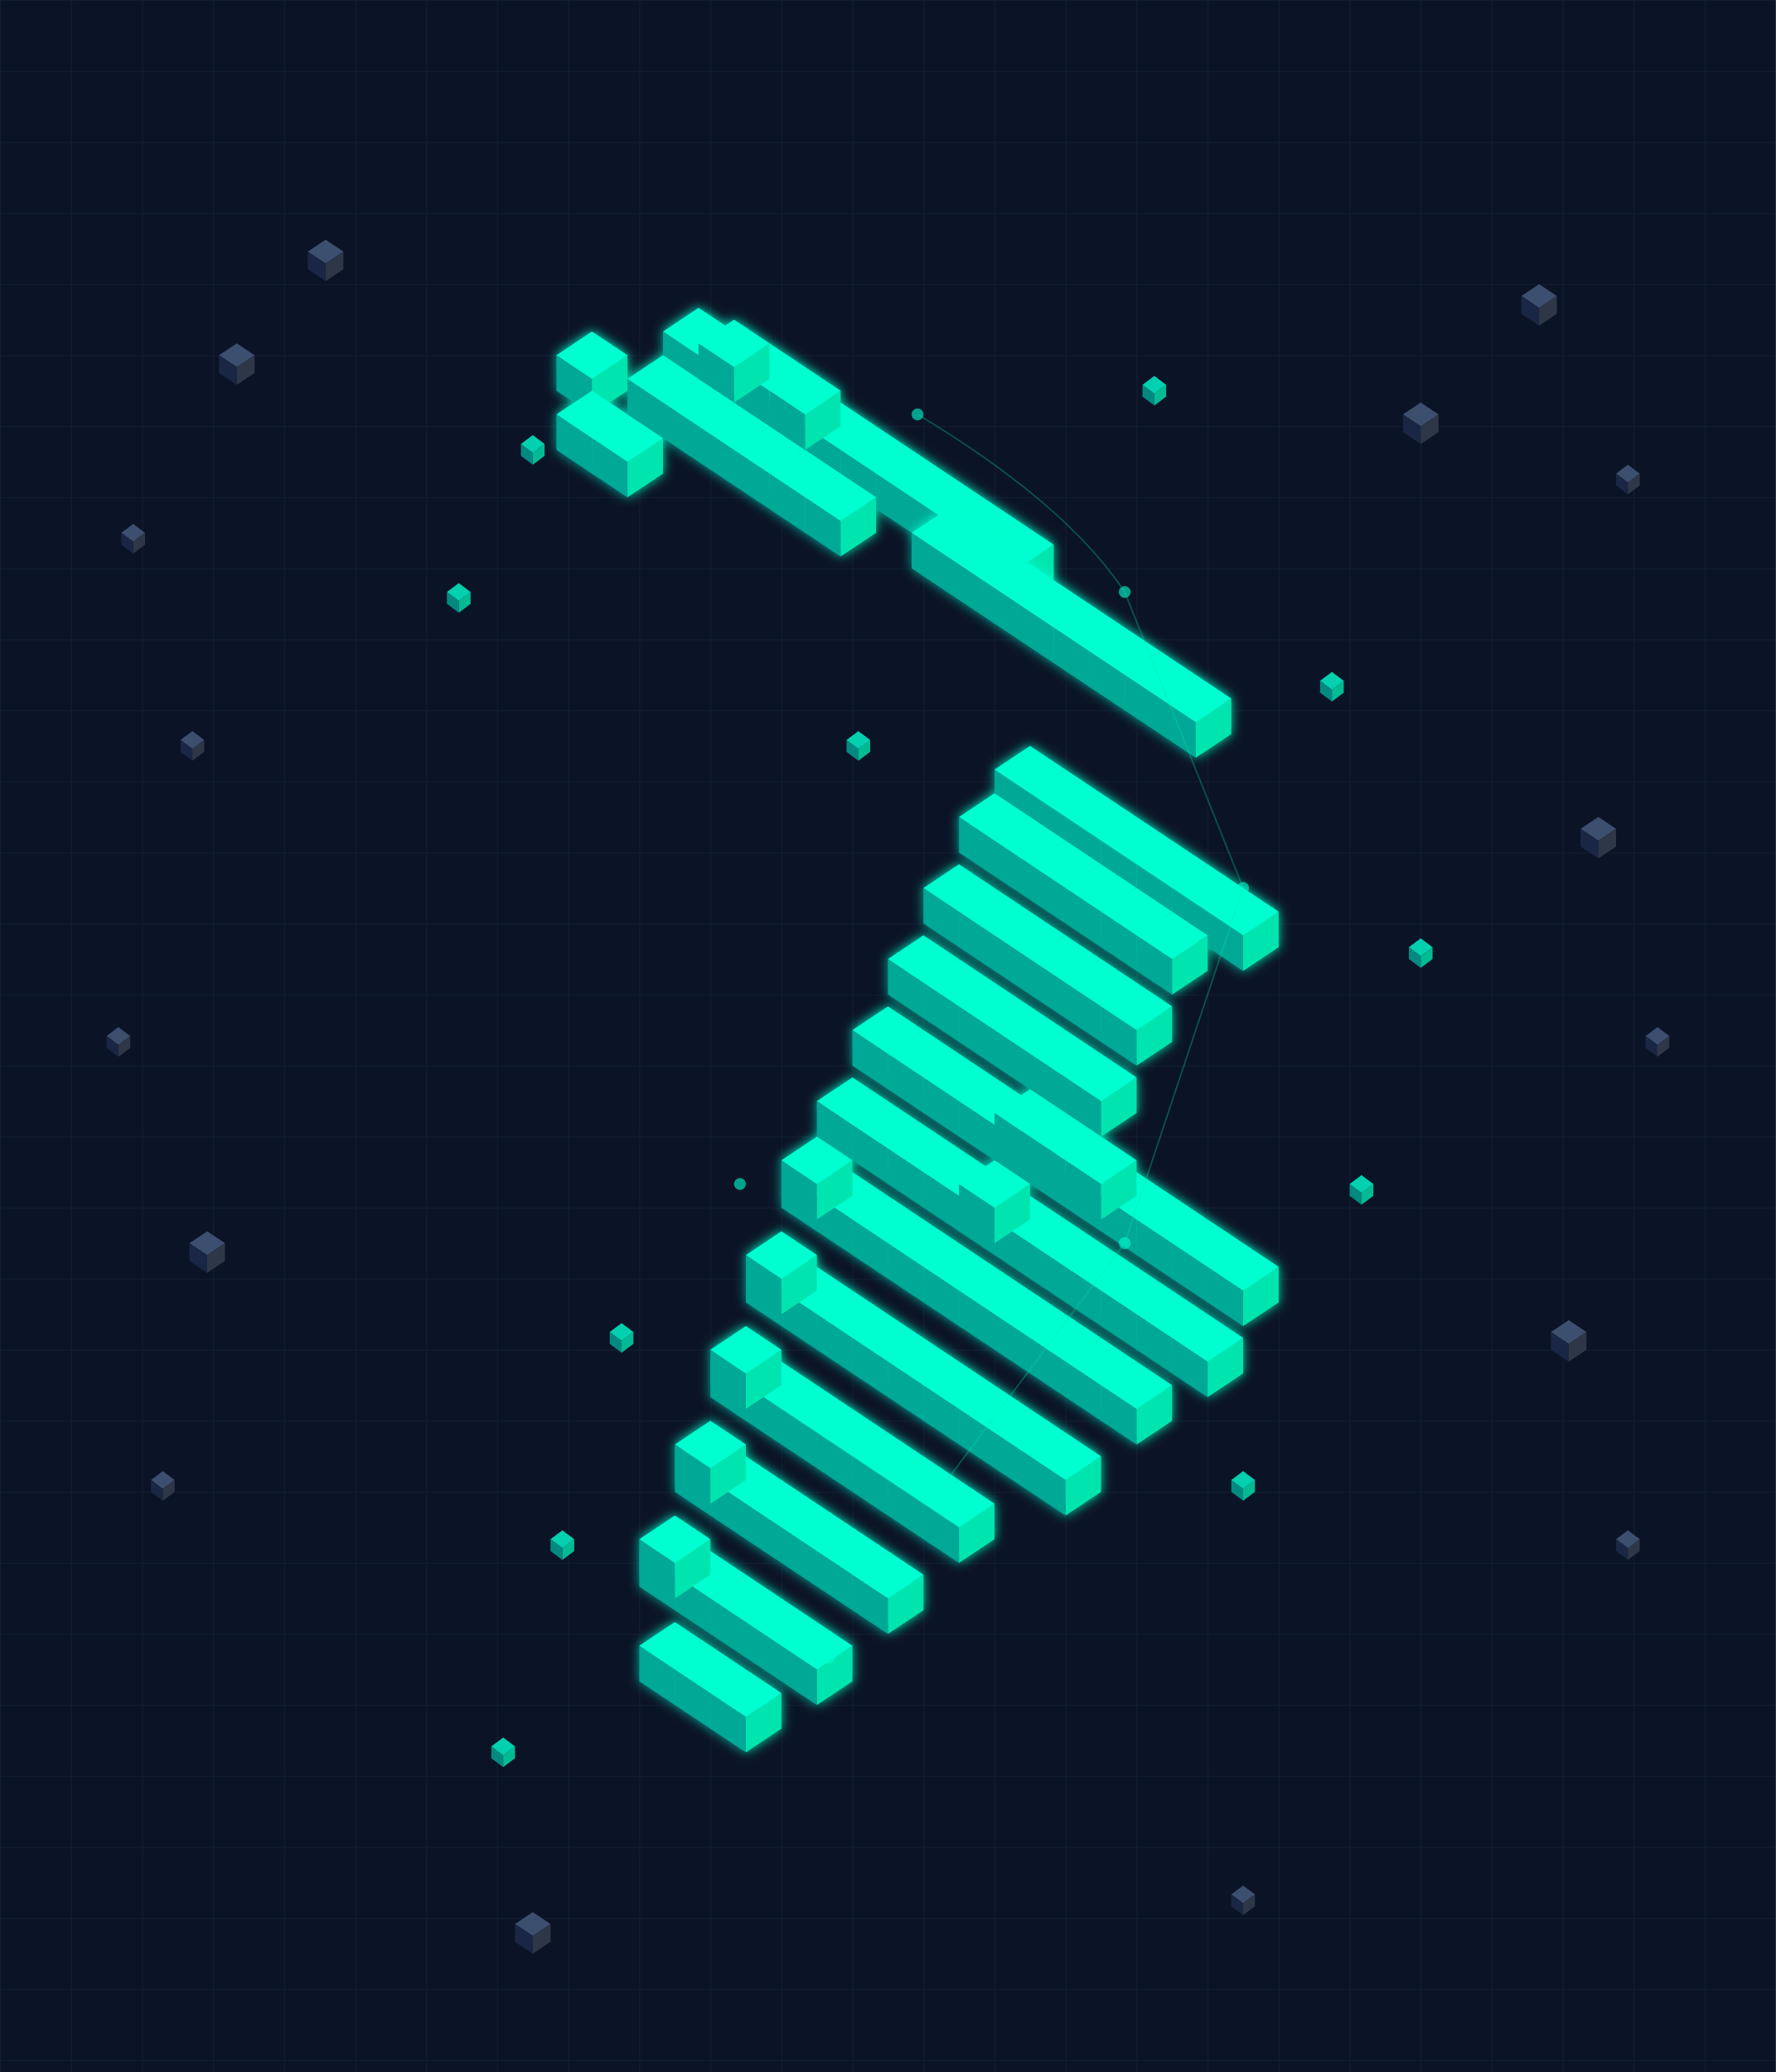
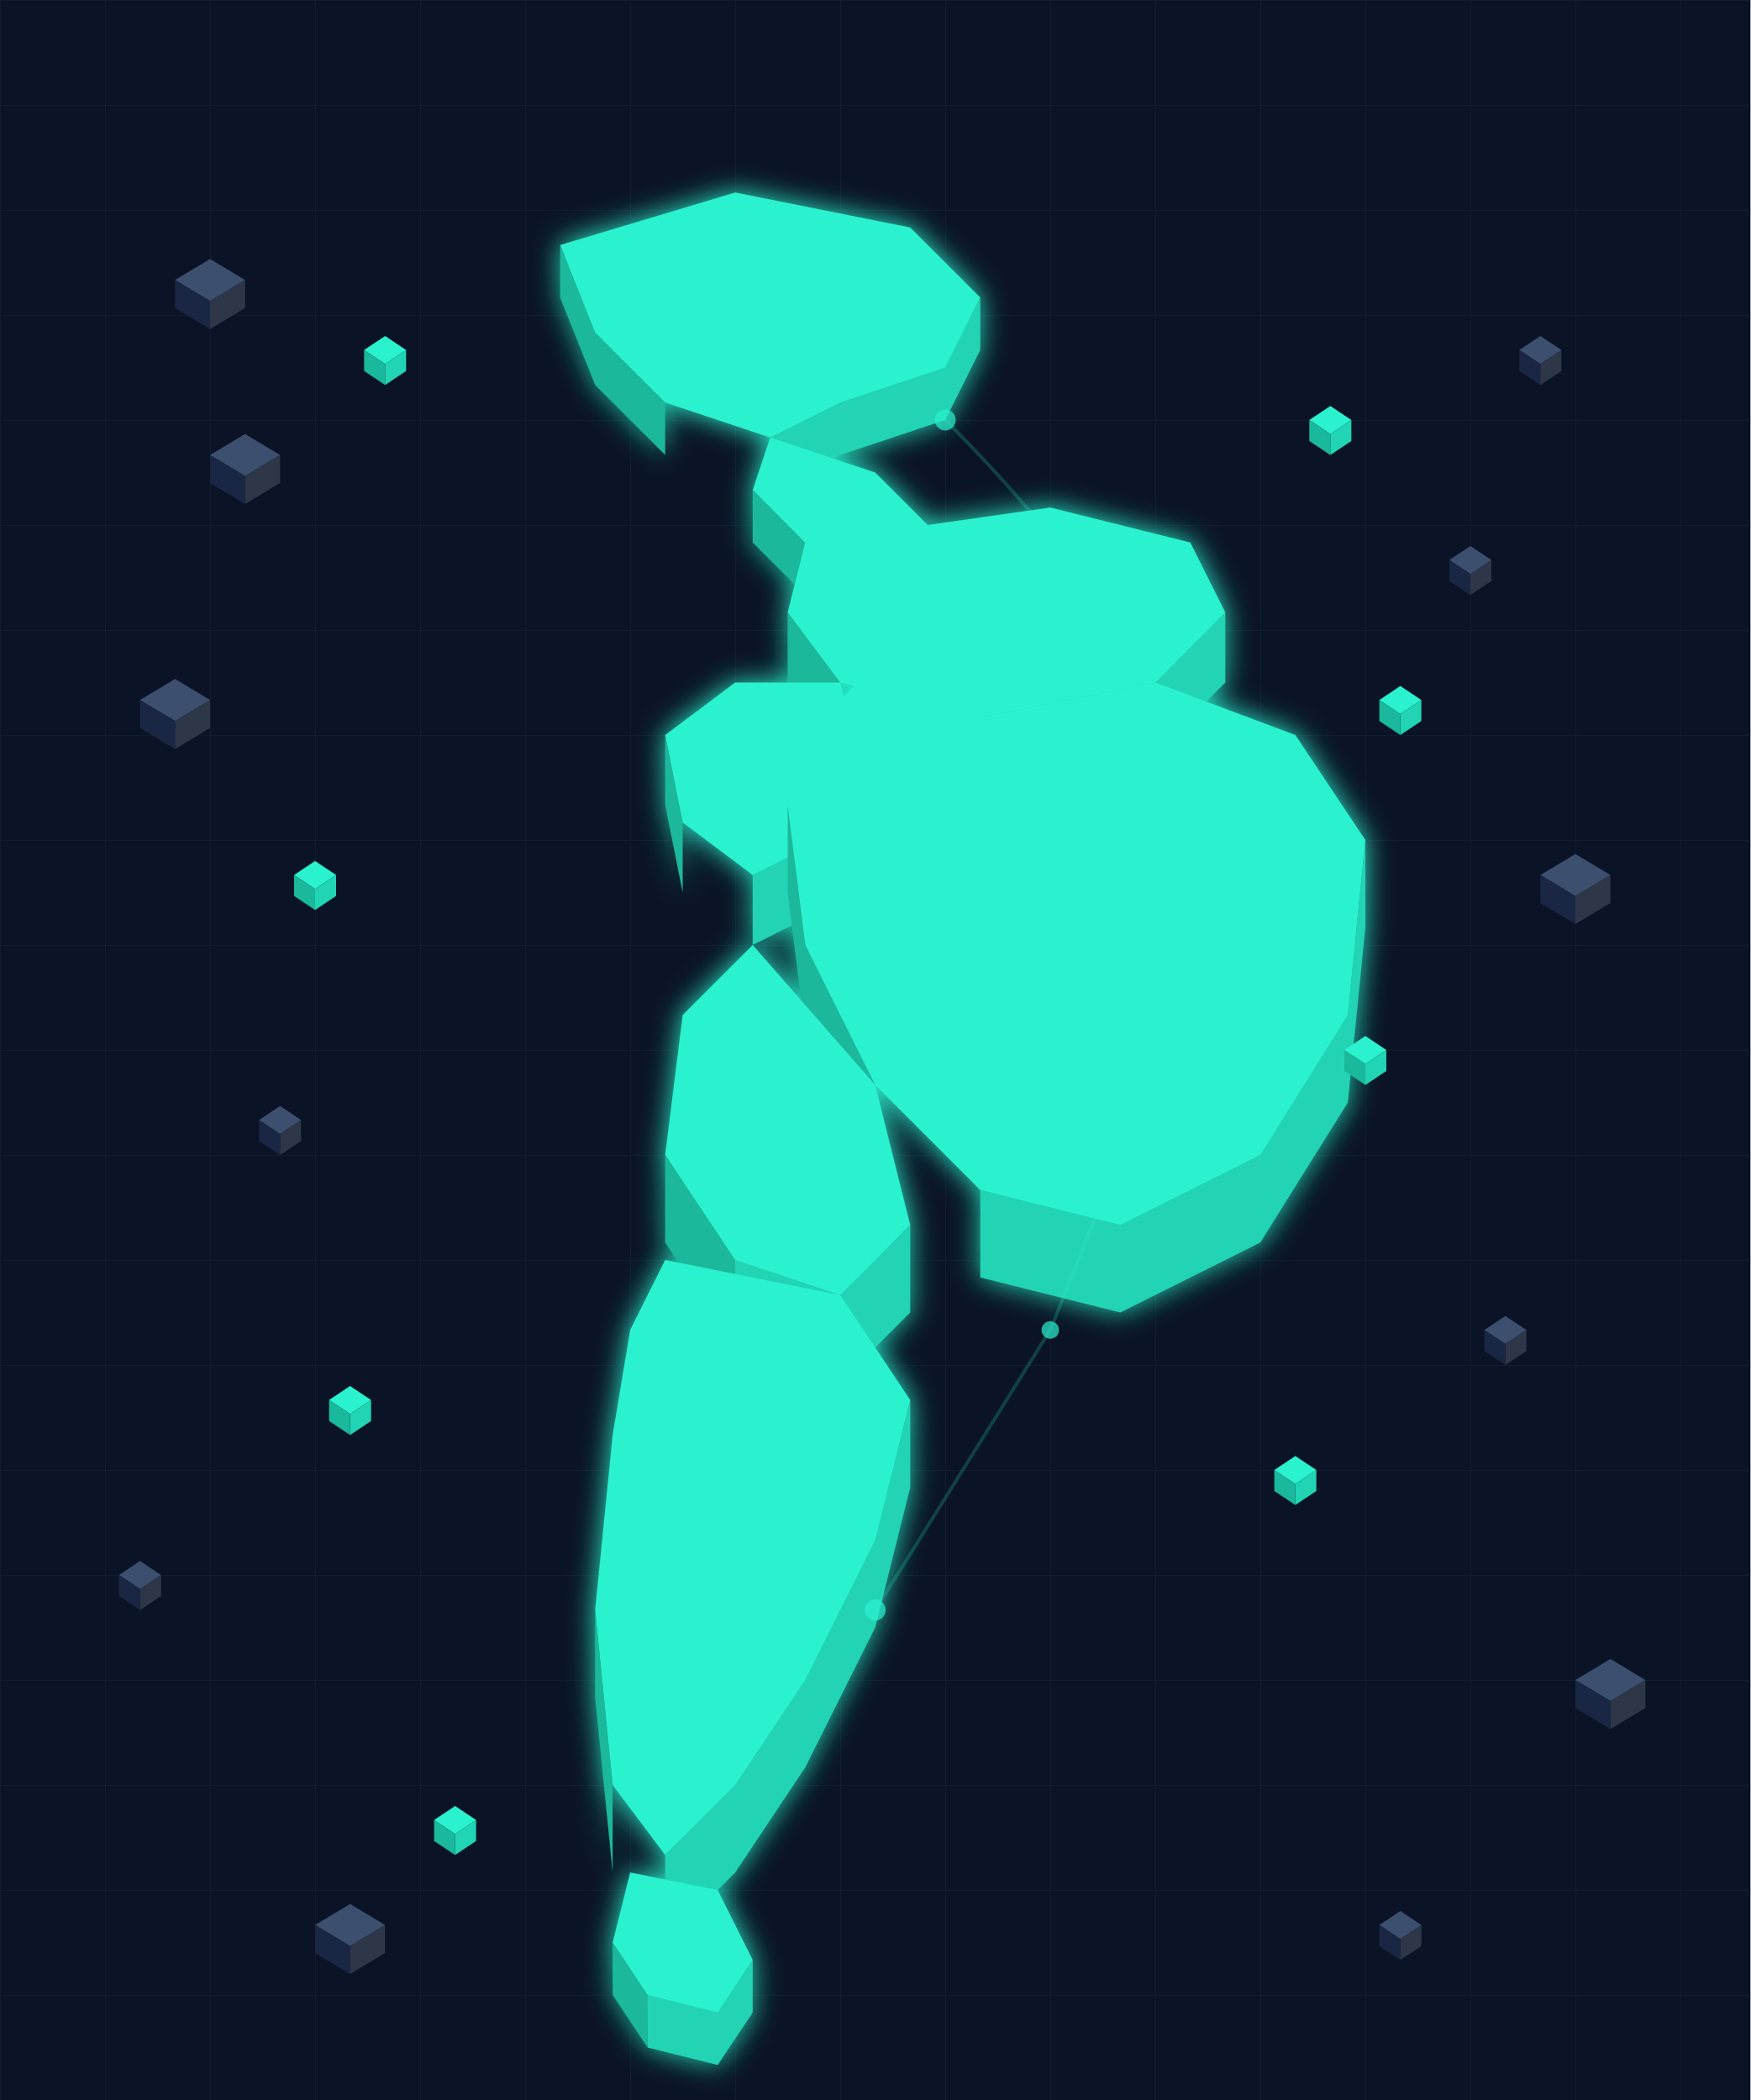
- <svg xmlns="http://www.w3.org/2000/svg" viewBox="0 0 600 700" width="600" height="700">
+ <svg xmlns="http://www.w3.org/2000/svg" viewBox="0 0 500 600" width="500" height="600">
  <defs>
-     <g id="cube-primary">
-       <polygon points="0,-8 12,0 0,8 -12,0" fill="#00FFD0" />
-       <polygon points="0,8 12,0 12,12 0,20" fill="#00E5B0" />
-       <polygon points="0,8 -12,0 -12,12 0,20" fill="#00A896" />
+     <pattern id="grid" width="30" height="30" patternUnits="userSpaceOnUse">
+       <path d="M 30 0 L 0 0 0 30" fill="none" stroke="#1A2744" stroke-width="0.5" />
+     </pattern>
+     <filter id="glow" x="-20%" y="-20%" width="140%" height="140%">
+       <feGaussianBlur stdDeviation="4" result="blur" />
+       <feMerge>
+         <feMergeNode in="blur" />
+         <feMergeNode in="SourceGraphic" />
+       </feMerge>
+     </filter>
+     <g id="cube">
+       <polygon points="0,-6 10,0 0,6 -10,0" fill="#3D4F6F" />
+       <polygon points="0,6 10,0 10,8 0,14" fill="#2D3748" />
+       <polygon points="0,6 -10,0 -10,8 0,14" fill="#1A2744" />
    </g>
-     <g id="cube-small">
-       <polygon points="0,-4 6,0 0,4 -6,0" fill="#00FFD0" />
-       <polygon points="0,4 6,0 6,6 0,10" fill="#00E5B0" />
-       <polygon points="0,4 -6,0 -6,6 0,10" fill="#00A896" />
-     </g>
-     <g id="cube-tiny">
-       <polygon points="0,-3 4,0 0,3 -4,0" fill="#00FFD0" opacity="0.8" />
-       <polygon points="0,3 4,0 4,4 0,7" fill="#00E5B0" opacity="0.8" />
-       <polygon points="0,3 -4,0 -4,4 0,7" fill="#00A896" opacity="0.8" />
-     </g>
-     <g id="cube-float">
+     <g id="cube-sm">
      <polygon points="0,-4 6,0 0,4 -6,0" fill="#3D4F6F" />
      <polygon points="0,4 6,0 6,6 0,10" fill="#2D3748" />
      <polygon points="0,4 -6,0 -6,6 0,10" fill="#1A2744" />
    </g>
-     <g id="cube-float-sm">
-       <polygon points="0,-3 4,0 0,3 -4,0" fill="#3D4F6F" />
-       <polygon points="0,3 4,0 4,4 0,7" fill="#2D3748" />
-       <polygon points="0,3 -4,0 -4,4 0,7" fill="#1A2744" />
+     <g id="cube-primary">
+       <polygon points="0,-4 6,0 0,4 -6,0" fill="#2AF2CE" />
+       <polygon points="0,4 6,0 6,6 0,10" fill="#20D4B4" />
+       <polygon points="0,4 -6,0 -6,6 0,10" fill="#1AB89C" />
    </g>
-     <filter id="glow">
-       <feGaussianBlur stdDeviation="2" result="coloredBlur" />
-       <feMerge>
-         <feMergeNode in="coloredBlur" />
-         <feMergeNode in="SourceGraphic" />
-       </feMerge>
-     </filter>
-     <pattern id="grid" width="24" height="24" patternUnits="userSpaceOnUse">
-       <path d="M 24 0 L 0 0 0 24" fill="none" stroke="#1A2744" stroke-width="0.5" />
-     </pattern>
  </defs>
-   <rect width="600" height="700" fill="#0B1426" />
-   <rect width="600" height="700" fill="url(#grid)" opacity="0.5" />
-   <use href="#cube-float" transform="translate(80, 120)" />
-   <use href="#cube-float-sm" transform="translate(45, 180)" />
-   <use href="#cube-float" transform="translate(110, 85)" />
-   <use href="#cube-float-sm" transform="translate(65, 250)" />
-   <use href="#cube-float" transform="translate(520, 100)" />
-   <use href="#cube-float-sm" transform="translate(550, 160)" />
-   <use href="#cube-float" transform="translate(480, 140)" />
-   <use href="#cube-float-sm" transform="translate(40, 350)" />
-   <use href="#cube-float" transform="translate(70, 420)" />
-   <use href="#cube-float-sm" transform="translate(55, 500)" />
-   <use href="#cube-float" transform="translate(540, 280)" />
-   <use href="#cube-float-sm" transform="translate(560, 350)" />
-   <use href="#cube-float" transform="translate(530, 450)" />
-   <use href="#cube-float-sm" transform="translate(550, 520)" />
-   <use href="#cube-float" transform="translate(180, 650)" />
-   <use href="#cube-float-sm" transform="translate(420, 640)" />
-   <g transform="translate(200, 80)" filter="url(#glow)">
-     <use href="#cube-primary" transform="translate(0, 40)" />
-     <use href="#cube-primary" transform="translate(0, 60)" />
-     <use href="#cube-primary" transform="translate(12, 68)" />
-     <use href="#cube-primary" transform="translate(36, 32)" />
-     <use href="#cube-primary" transform="translate(48, 40)" />
-     <use href="#cube-primary" transform="translate(60, 48)" />
-     <use href="#cube-primary" transform="translate(72, 56)" />
-     <use href="#cube-primary" transform="translate(84, 64)" />
-     <use href="#cube-primary" transform="translate(96, 72)" />
-     <use href="#cube-primary" transform="translate(24, 48)" />
-     <use href="#cube-primary" transform="translate(36, 56)" />
-     <use href="#cube-primary" transform="translate(48, 64)" />
-     <use href="#cube-primary" transform="translate(60, 72)" />
-     <use href="#cube-primary" transform="translate(72, 80)" />
-     <use href="#cube-primary" transform="translate(84, 88)" />
-     <use href="#cube-primary" transform="translate(108, 80)" />
-     <use href="#cube-primary" transform="translate(120, 88)" />
-     <use href="#cube-primary" transform="translate(132, 96)" />
-     <use href="#cube-primary" transform="translate(144, 104)" />
-     <use href="#cube-primary" transform="translate(60, 44)" />
-     <use href="#cube-primary" transform="translate(72, 52)" />
-     <use href="#cube-primary" transform="translate(48, 36)" />
+   <rect width="500" height="600" fill="#0B1426" />
+   <rect width="500" height="600" fill="url(#grid)" opacity="0.4" />
+   <use href="#cube" transform="translate(60, 80)" />
+   <use href="#cube-sm" transform="translate(440, 100)" />
+   <use href="#cube" transform="translate(50, 200)" />
+   <use href="#cube-sm" transform="translate(80, 320)" />
+   <use href="#cube" transform="translate(450, 250)" />
+   <use href="#cube-sm" transform="translate(430, 380)" />
+   <use href="#cube" transform="translate(460, 480)" />
+   <use href="#cube-sm" transform="translate(40, 450)" />
+   <use href="#cube" transform="translate(100, 550)" />
+   <use href="#cube-sm" transform="translate(400, 550)" />
+   <use href="#cube-sm" transform="translate(420, 160)" />
+   <use href="#cube" transform="translate(70, 130)" />
+   <g transform="translate(120, 40)" filter="url(#glow)">
+     <polygon fill="#2AF2CE" points="       40,30 90,15 140,25 160,45 150,65 120,75 100,85 70,75 50,55     " />
+     <polygon fill="#20D4B4" points="       160,45 160,60 150,80 120,90 100,100 100,85 120,75 150,65     " />
+     <polygon fill="#1AB89C" points="       40,30 40,45 50,70 70,90 70,75 50,55     " />
+     <polygon fill="#2AF2CE" points="       100,85 130,95 150,115 140,125 110,115 95,100     " />
+     <polygon fill="#20D4B4" points="       150,115 150,130 140,140 110,130 110,115 140,125     " />
+     <polygon fill="#1AB89C" points="       95,100 95,115 110,130 110,115     " />
+     <polygon fill="#2AF2CE" points="       110,115 180,105 220,115 230,135 210,155 160,165 120,155 105,135     " />
+     <polygon fill="#20D4B4" points="       230,135 230,155 210,175 160,185 160,165 210,155     " />
+     <polygon fill="#1AB89C" points="       105,135 105,155 120,175 120,155     " />
+     <polygon fill="#2AF2CE" points="       90,155 120,155 125,175 115,200 95,210 75,195 70,170     " />
+     <polygon fill="#20D4B4" points="       125,175 125,195 115,220 95,230 95,210 115,200     " />
+     <polygon fill="#1AB89C" points="       70,170 70,190 75,215 75,195     " />
+     <polygon fill="#2AF2CE" points="       125,155 160,165 210,155 250,170 270,200 265,250 240,290 200,310 160,300 130,270 110,230 105,190 115,165     " />
+     <polygon fill="#20D4B4" points="       270,200 270,225 265,275 240,315 200,335 160,325 160,300 200,310 240,290 265,250     " />
+     <polygon fill="#1AB89C" points="       105,190 105,215 110,255 130,295 130,270 110,230     " />
+     <polygon fill="#2AF2CE" points="       95,230 130,270 140,310 120,330 90,320 70,290 75,250     " />
+     <polygon fill="#20D4B4" points="       140,310 140,335 120,355 90,345 90,320 120,330     " />
+     <polygon fill="#1AB89C" points="       70,290 70,315 90,345 90,320     " />
+     <polygon fill="#2AF2CE" points="       70,320 120,330 140,360 130,400 110,440 90,470 70,490 55,470 50,420 55,370 60,340     " />
+     <polygon fill="#20D4B4" points="       140,360 140,385 130,425 110,465 90,495 70,515 70,490 90,470 110,440 130,400     " />
+     <polygon fill="#1AB89C" points="       50,420 50,445 55,495 55,470     " />
+     <polygon fill="#2AF2CE" points="       60,495 85,500 95,520 85,535 65,530 55,515     " />
+     <polygon fill="#20D4B4" points="       95,520 95,535 85,550 65,545 65,530 85,535     " />
+     <polygon fill="#1AB89C" points="       55,515 55,530 65,545 65,530     " />
  </g>
-   <g transform="translate(320, 180)" filter="url(#glow)">
-     <use href="#cube-primary" transform="translate(0, 0)" />
-     <use href="#cube-primary" transform="translate(12, 8)" />
-     <use href="#cube-primary" transform="translate(24, 16)" />
-     <use href="#cube-primary" transform="translate(36, 24)" />
-     <use href="#cube-primary" transform="translate(48, 32)" />
-     <use href="#cube-primary" transform="translate(60, 40)" />
-     <use href="#cube-primary" transform="translate(72, 48)" />
-     <use href="#cube-primary" transform="translate(84, 56)" />
+   <use href="#cube-primary" transform="translate(380, 120)" />
+   <use href="#cube-primary" transform="translate(400, 200)" />
+   <use href="#cube-primary" transform="translate(390, 300)" />
+   <use href="#cube-primary" transform="translate(370, 420)" />
+   <use href="#cube-primary" transform="translate(110, 100)" />
+   <use href="#cube-primary" transform="translate(90, 250)" />
+   <use href="#cube-primary" transform="translate(100, 400)" />
+   <use href="#cube-primary" transform="translate(130, 520)" />
+   <g fill="#2AF2CE" opacity="0.7">
+     <circle cx="270" cy="120" r="3" />
+     <circle cx="320" cy="180" r="2.5" />
+     <circle cx="340" cy="280" r="3" />
+     <circle cx="300" cy="380" r="2.5" />
+     <circle cx="250" cy="460" r="3" />
  </g>
-   <g transform="translate(300, 260)" filter="url(#glow)">
-     <use href="#cube-primary" transform="translate(48, 0)" />
-     <use href="#cube-primary" transform="translate(60, 8)" />
-     <use href="#cube-primary" transform="translate(72, 16)" />
-     <use href="#cube-primary" transform="translate(84, 24)" />
-     <use href="#cube-primary" transform="translate(96, 32)" />
-     <use href="#cube-primary" transform="translate(108, 40)" />
-     <use href="#cube-primary" transform="translate(120, 48)" />
-     <use href="#cube-primary" transform="translate(36, 16)" />
-     <use href="#cube-primary" transform="translate(48, 24)" />
-     <use href="#cube-primary" transform="translate(60, 32)" />
-     <use href="#cube-primary" transform="translate(72, 40)" />
-     <use href="#cube-primary" transform="translate(84, 48)" />
-     <use href="#cube-primary" transform="translate(96, 56)" />
-     <use href="#cube-primary" transform="translate(24, 40)" />
-     <use href="#cube-primary" transform="translate(36, 48)" />
-     <use href="#cube-primary" transform="translate(48, 56)" />
-     <use href="#cube-primary" transform="translate(60, 64)" />
-     <use href="#cube-primary" transform="translate(72, 72)" />
-     <use href="#cube-primary" transform="translate(84, 80)" />
-     <use href="#cube-primary" transform="translate(12, 64)" />
-     <use href="#cube-primary" transform="translate(24, 72)" />
-     <use href="#cube-primary" transform="translate(36, 80)" />
-     <use href="#cube-primary" transform="translate(48, 88)" />
-     <use href="#cube-primary" transform="translate(60, 96)" />
-     <use href="#cube-primary" transform="translate(72, 104)" />
-     <use href="#cube-primary" transform="translate(0, 88)" />
-     <use href="#cube-primary" transform="translate(12, 96)" />
-     <use href="#cube-primary" transform="translate(24, 104)" />
-     <use href="#cube-primary" transform="translate(36, 112)" />
-     <use href="#cube-primary" transform="translate(48, 120)" />
-     <use href="#cube-primary" transform="translate(60, 128)" />
-     <use href="#cube-primary" transform="translate(72, 136)" />
-     <use href="#cube-primary" transform="translate(84, 144)" />
-     <use href="#cube-primary" transform="translate(96, 152)" />
-     <use href="#cube-primary" transform="translate(108, 160)" />
-     <use href="#cube-primary" transform="translate(120, 168)" />
-     <use href="#cube-primary" transform="translate(-12, 112)" />
-     <use href="#cube-primary" transform="translate(0, 120)" />
-     <use href="#cube-primary" transform="translate(12, 128)" />
-     <use href="#cube-primary" transform="translate(24, 136)" />
-     <use href="#cube-primary" transform="translate(36, 144)" />
-     <use href="#cube-primary" transform="translate(48, 152)" />
-     <use href="#cube-primary" transform="translate(60, 160)" />
-     <use href="#cube-primary" transform="translate(72, 168)" />
-     <use href="#cube-primary" transform="translate(84, 176)" />
-     <use href="#cube-primary" transform="translate(96, 184)" />
-     <use href="#cube-primary" transform="translate(108, 192)" />
-     <use href="#cube-primary" transform="translate(-24, 136)" />
-     <use href="#cube-primary" transform="translate(-12, 144)" />
-     <use href="#cube-primary" transform="translate(0, 152)" />
-     <use href="#cube-primary" transform="translate(12, 160)" />
-     <use href="#cube-primary" transform="translate(24, 168)" />
-     <use href="#cube-primary" transform="translate(36, 176)" />
-     <use href="#cube-primary" transform="translate(48, 184)" />
-     <use href="#cube-primary" transform="translate(60, 192)" />
-     <use href="#cube-primary" transform="translate(72, 200)" />
-     <use href="#cube-primary" transform="translate(84, 208)" />
-     <use href="#cube-primary" transform="translate(-36, 168)" />
-     <use href="#cube-primary" transform="translate(-24, 176)" />
-     <use href="#cube-primary" transform="translate(-12, 184)" />
-     <use href="#cube-primary" transform="translate(0, 192)" />
-     <use href="#cube-primary" transform="translate(12, 200)" />
-     <use href="#cube-primary" transform="translate(24, 208)" />
-     <use href="#cube-primary" transform="translate(36, 216)" />
-     <use href="#cube-primary" transform="translate(48, 224)" />
-     <use href="#cube-primary" transform="translate(60, 232)" />
-     <use href="#cube-primary" transform="translate(-48, 200)" />
-     <use href="#cube-primary" transform="translate(-36, 208)" />
-     <use href="#cube-primary" transform="translate(-24, 216)" />
-     <use href="#cube-primary" transform="translate(-12, 224)" />
-     <use href="#cube-primary" transform="translate(0, 232)" />
-     <use href="#cube-primary" transform="translate(12, 240)" />
-     <use href="#cube-primary" transform="translate(24, 248)" />
-     <use href="#cube-primary" transform="translate(-60, 232)" />
-     <use href="#cube-primary" transform="translate(-48, 240)" />
-     <use href="#cube-primary" transform="translate(-36, 248)" />
-     <use href="#cube-primary" transform="translate(-24, 256)" />
-     <use href="#cube-primary" transform="translate(-12, 264)" />
-     <use href="#cube-primary" transform="translate(0, 272)" />
-     <use href="#cube-primary" transform="translate(-72, 264)" />
-     <use href="#cube-primary" transform="translate(-60, 272)" />
-     <use href="#cube-primary" transform="translate(-48, 280)" />
-     <use href="#cube-primary" transform="translate(-36, 288)" />
-     <use href="#cube-primary" transform="translate(-24, 296)" />
-     <use href="#cube-primary" transform="translate(-72, 296)" />
-     <use href="#cube-primary" transform="translate(-60, 304)" />
-     <use href="#cube-primary" transform="translate(-48, 312)" />
-     <use href="#cube-primary" transform="translate(48, 116)" />
-     <use href="#cube-primary" transform="translate(60, 124)" />
-     <use href="#cube-primary" transform="translate(72, 132)" />
-     <use href="#cube-primary" transform="translate(36, 140)" />
-     <use href="#cube-primary" transform="translate(-24, 132)" />
-     <use href="#cube-primary" transform="translate(-36, 164)" />
-     <use href="#cube-primary" transform="translate(-48, 196)" />
-     <use href="#cube-primary" transform="translate(-60, 228)" />
-     <use href="#cube-primary" transform="translate(-72, 260)" />
-   </g>
-   <use href="#cube-tiny" transform="translate(180, 150)" />
-   <use href="#cube-tiny" transform="translate(390, 130)" />
-   <use href="#cube-tiny" transform="translate(155, 200)" />
-   <use href="#cube-tiny" transform="translate(450, 230)" />
-   <use href="#cube-tiny" transform="translate(290, 250)" />
-   <use href="#cube-tiny" transform="translate(480, 320)" />
-   <use href="#cube-tiny" transform="translate(460, 400)" />
-   <use href="#cube-tiny" transform="translate(420, 500)" />
-   <use href="#cube-tiny" transform="translate(210, 450)" />
-   <use href="#cube-tiny" transform="translate(190, 520)" />
-   <use href="#cube-tiny" transform="translate(170, 590)" />
-   <g fill="#00FFD0" opacity="0.6">
-     <circle cx="310" cy="140" r="2" />
-     <circle cx="380" cy="200" r="2" />
-     <circle cx="420" cy="300" r="2" />
-     <circle cx="380" cy="420" r="2" />
-     <circle cx="320" cy="500" r="2" />
-     <circle cx="280" cy="560" r="2" />
-     <circle cx="250" cy="400" r="2" />
-   </g>
-   <g stroke="#00E5B0" stroke-width="0.5" opacity="0.3" fill="none">
-     <path d="M310,140 Q360,170 380,200" />
-     <path d="M380,200 Q400,250 420,300" />
-     <path d="M420,300 Q400,360 380,420" />
-     <path d="M380,420 Q350,460 320,500" />
+   <g stroke="#2AF2CE" stroke-width="1" opacity="0.2" fill="none">
+     <path d="M270,120 Q300,150 320,180" />
+     <path d="M320,180 Q335,230 340,280" />
+     <path d="M340,280 Q320,330 300,380" />
+     <path d="M300,380 Q275,420 250,460" />
  </g>
</svg>
